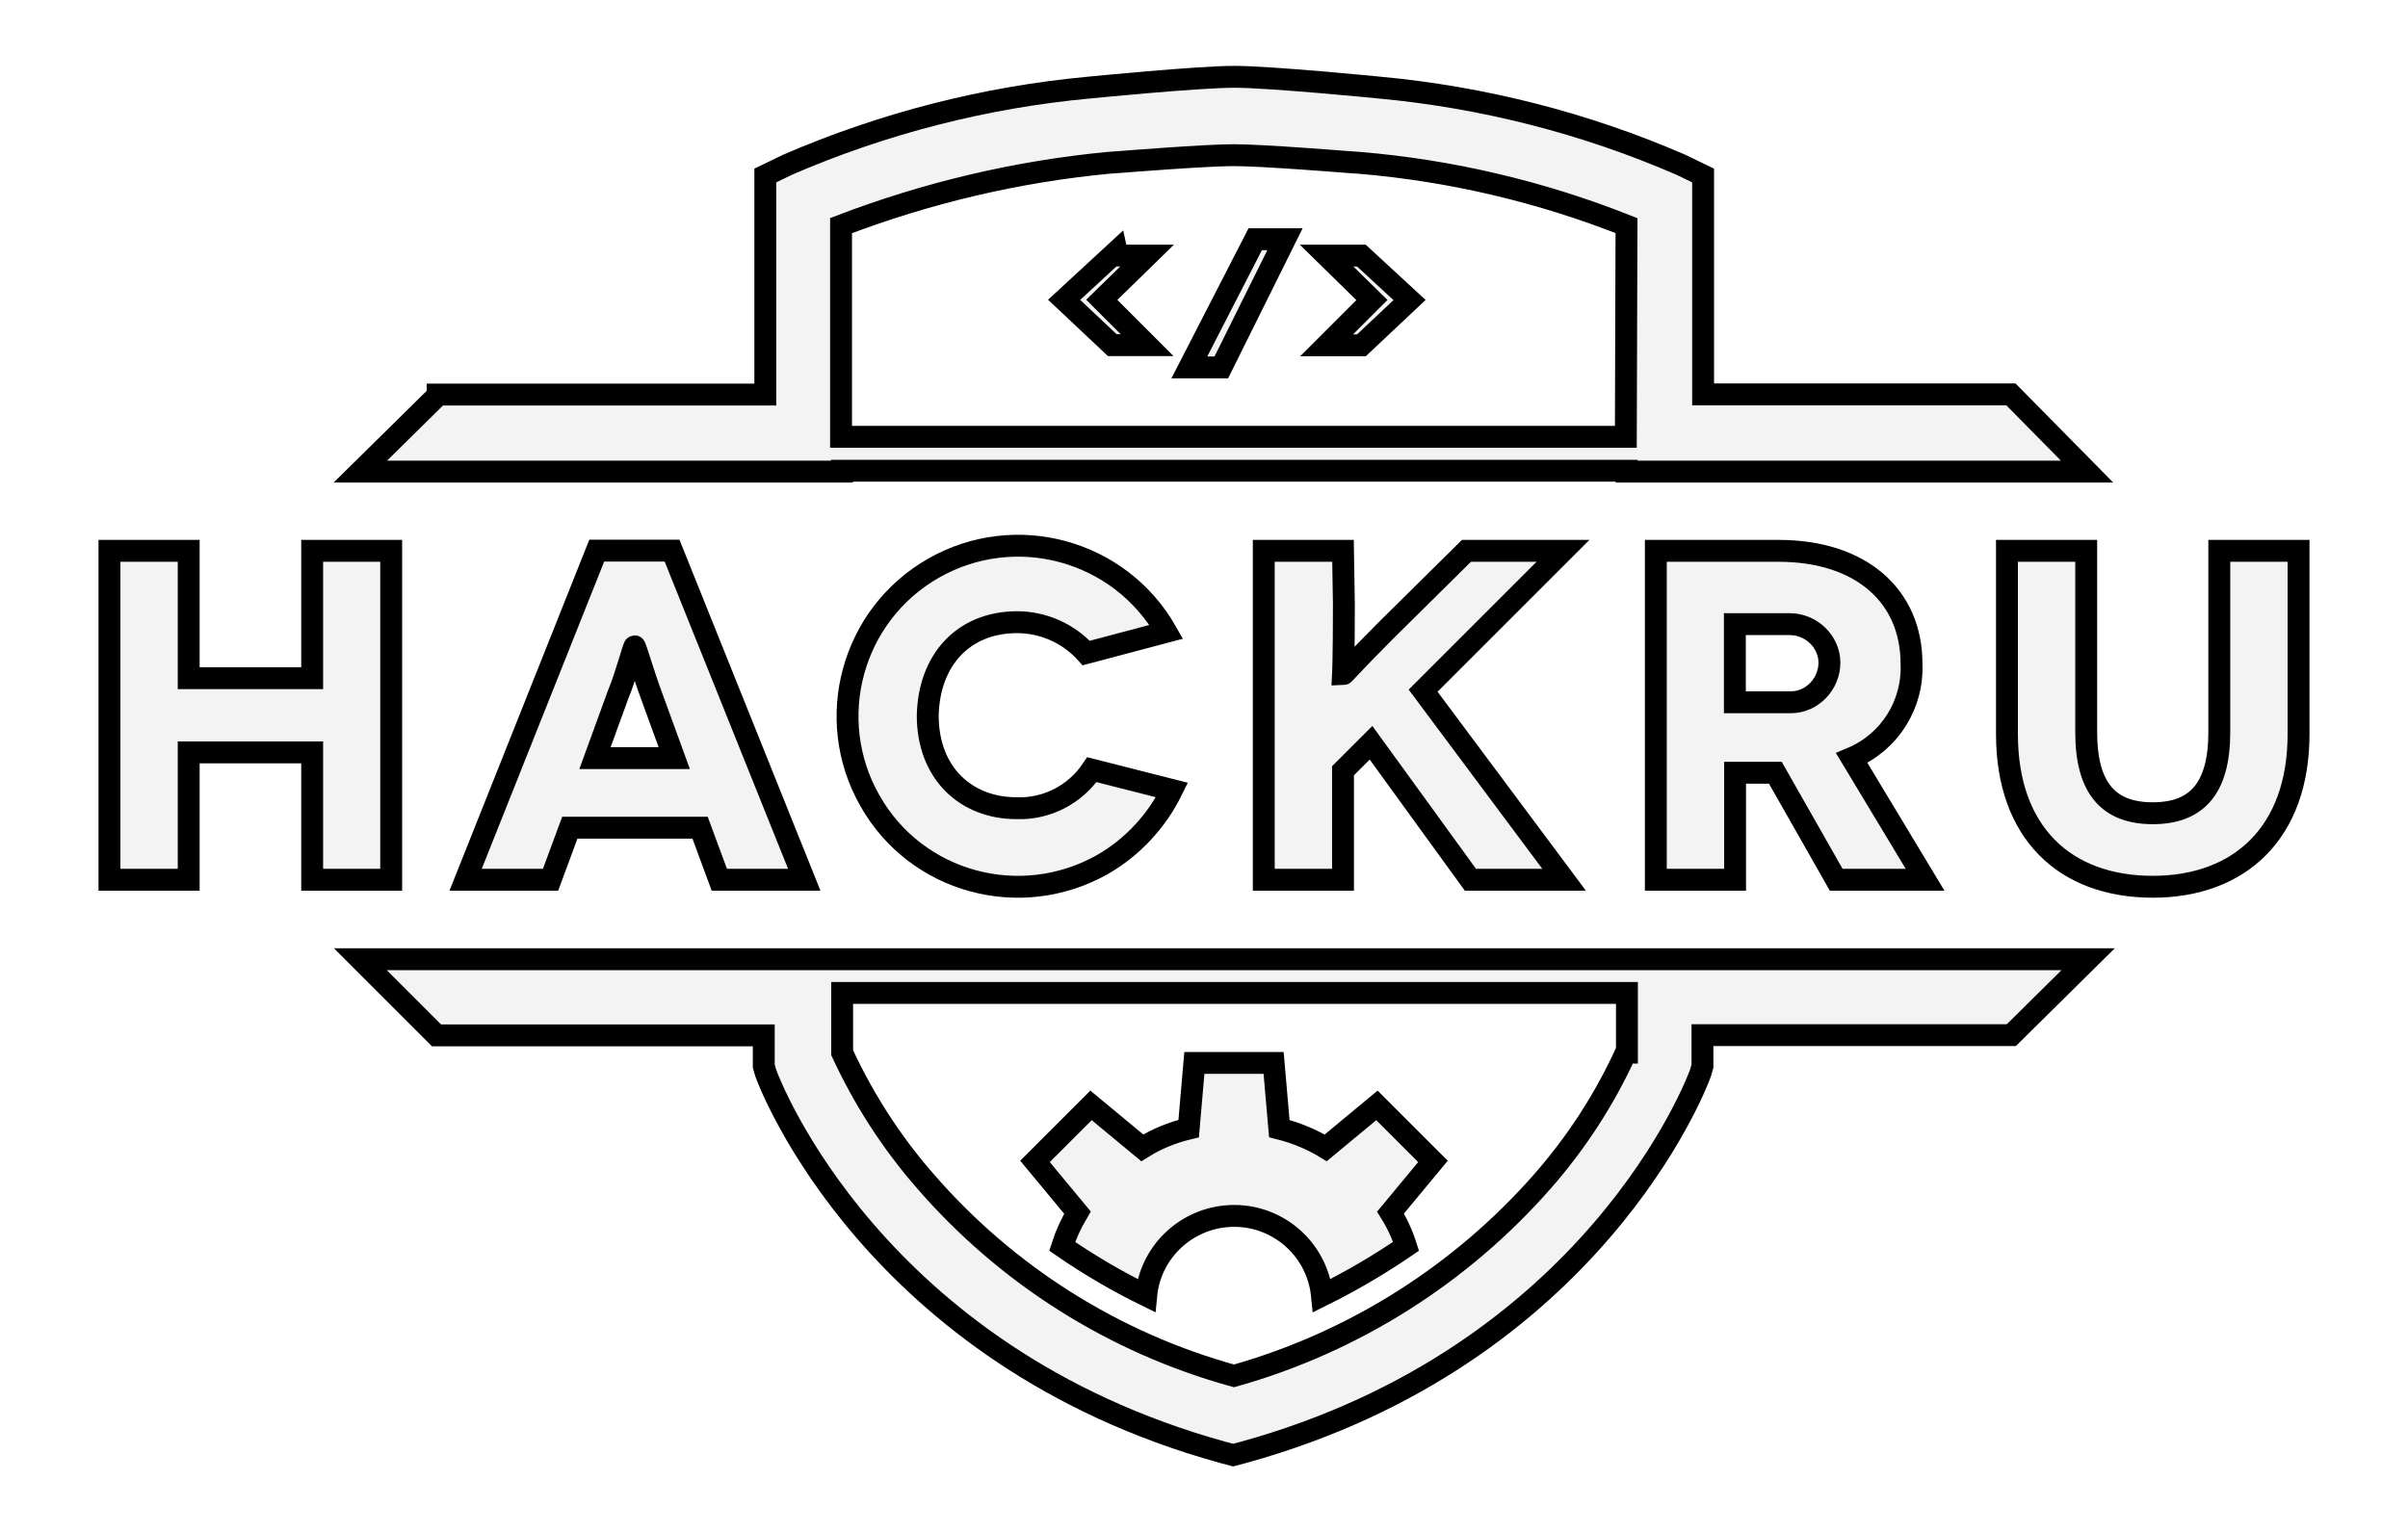
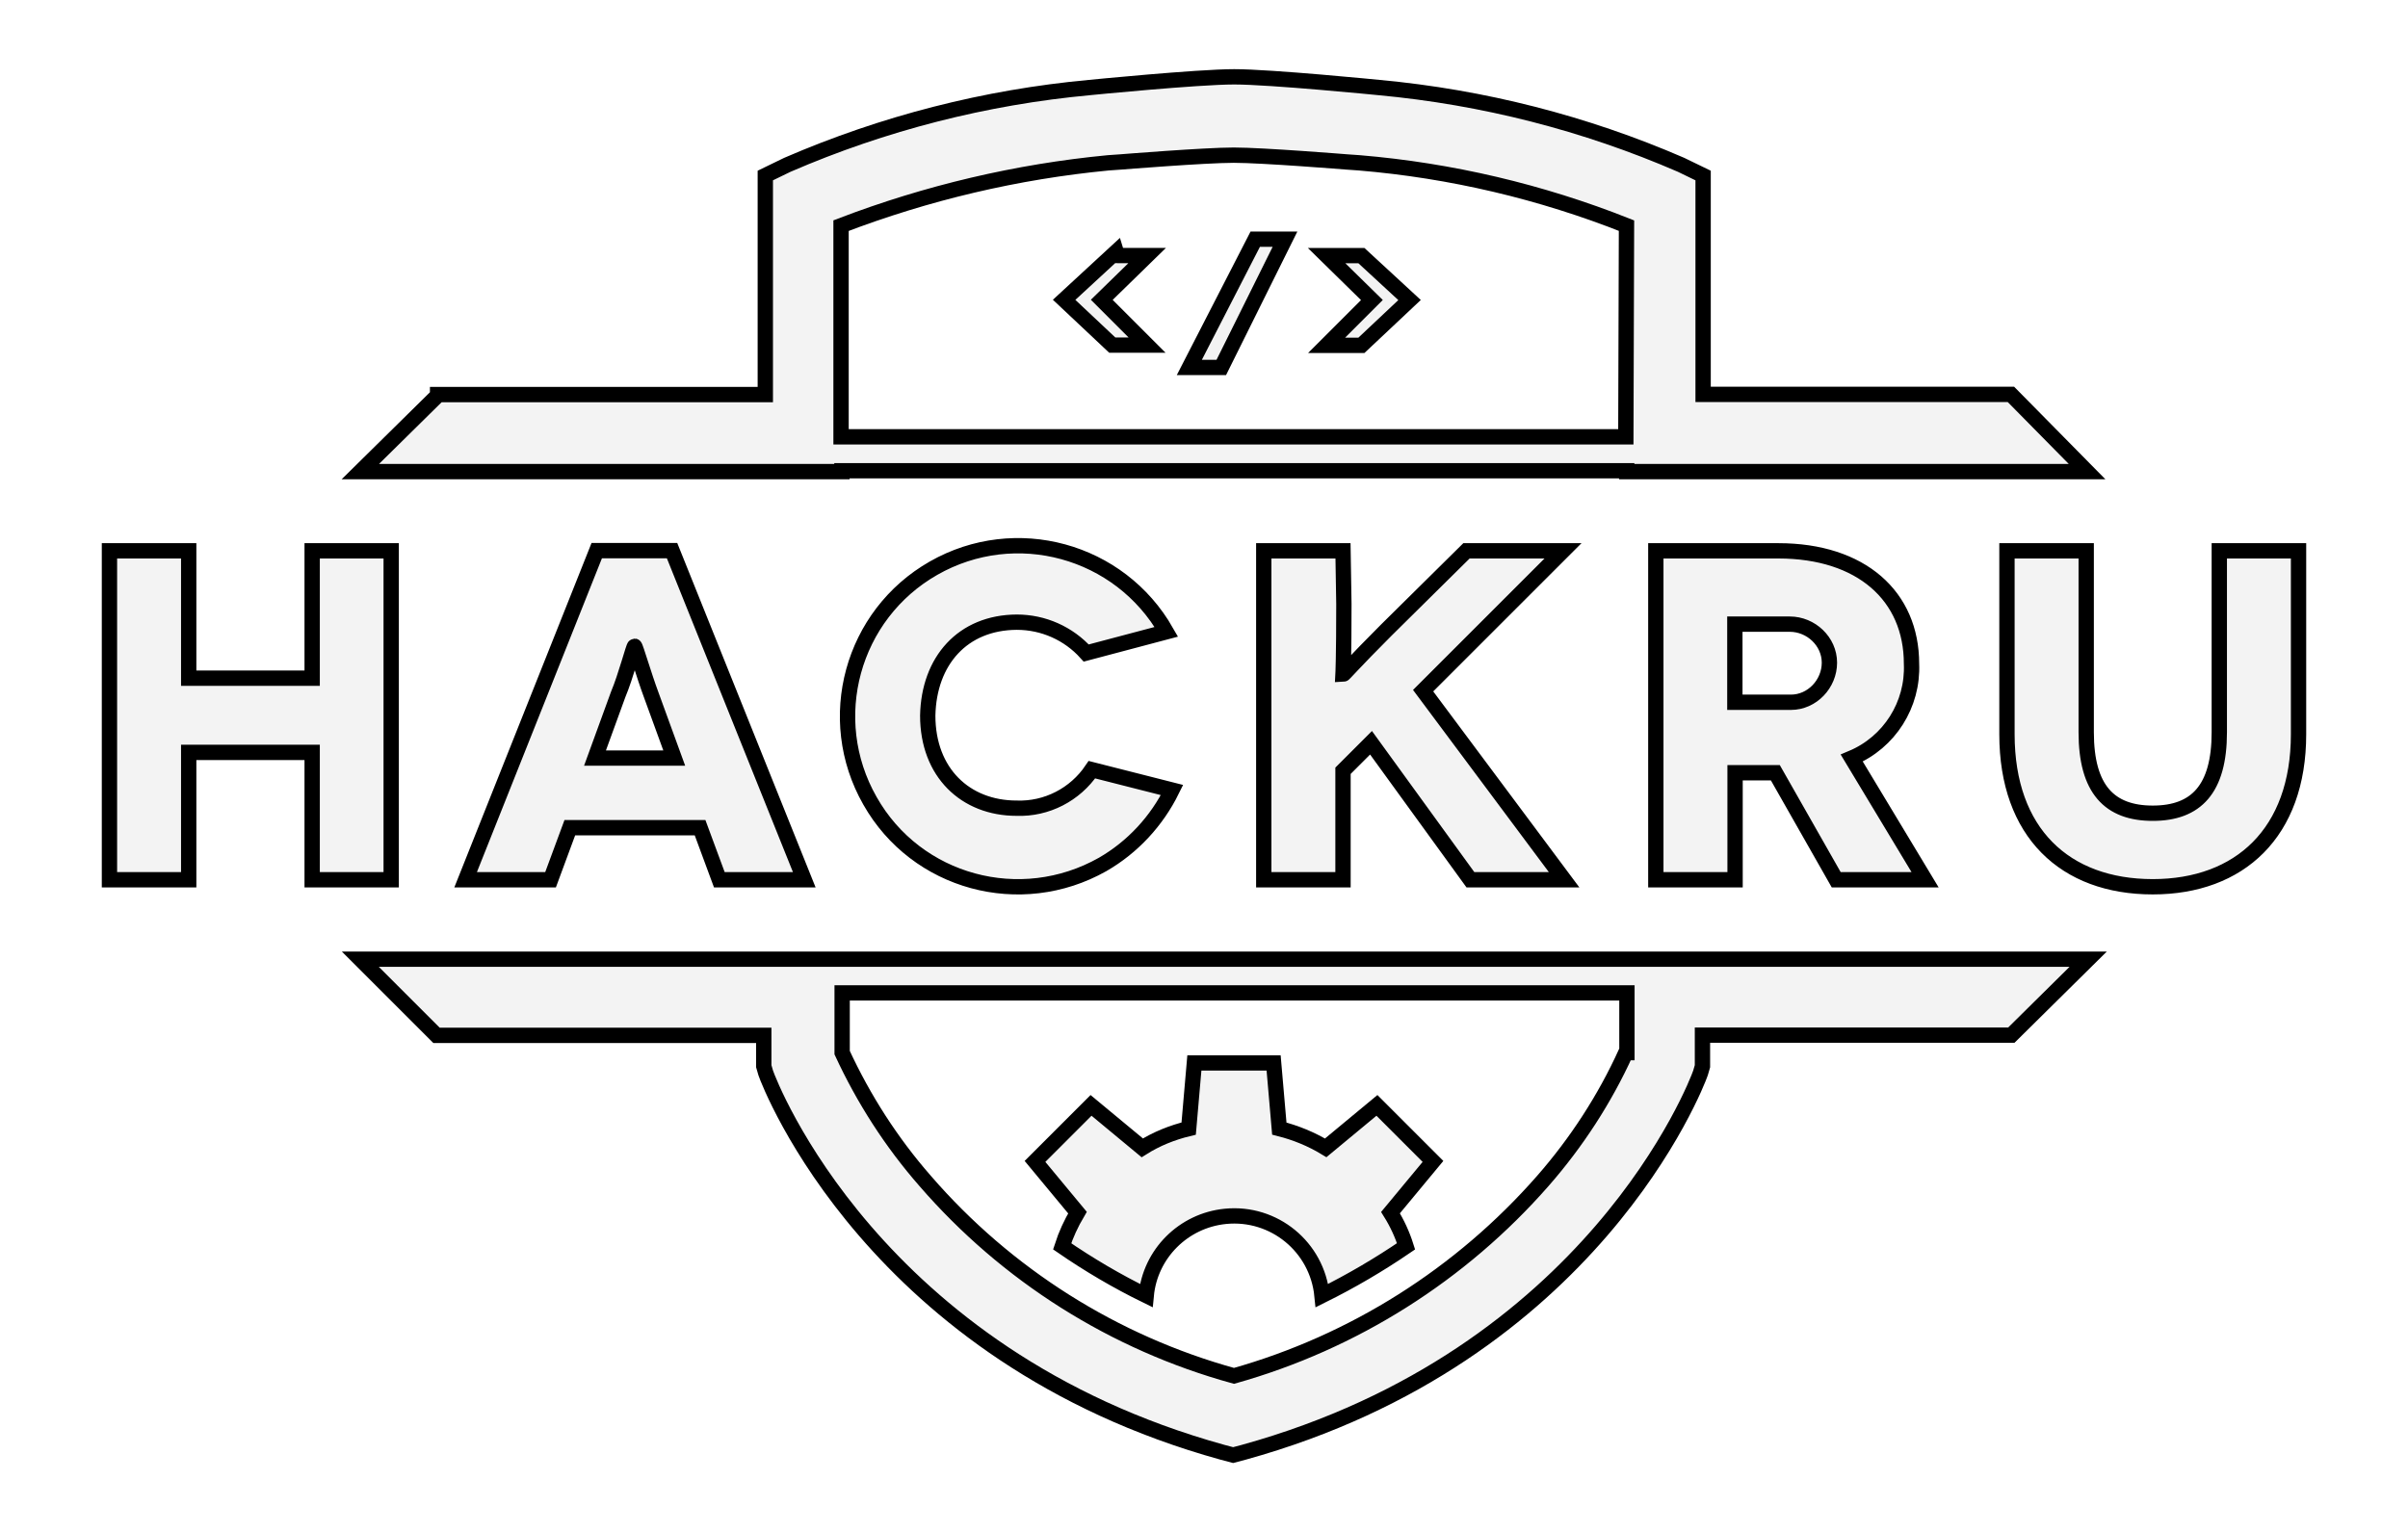
<svg xmlns="http://www.w3.org/2000/svg" version="1.1" id="Layer_1" x="0px" y="0px" viewBox="0 0 1100 700" style="enable-background:new 0 0 1100 700;" xml:space="preserve">
-   <g stroke="currentColor" stroke-width="10" fill="rgba(0, 0, 0, 0.05)">
+   <g stroke="currentColor" stroke-width="7" fill="rgba(0, 0, 0, 0.05)">
    <path class="st0" d="M918.6,180.2H778v-100l-10.1-4.9c-43.8-19-90.4-30.9-138-35.3c0,0-49.4-4.9-66.1-4.9S497.7,40,497.7,40   c-47.6,4.4-94.1,16.3-138,35.3l-10.1,4.9v100.1H199.9v0.4l-35.3,34.8h220v-0.4h358.5v0.4h210.3L918.6,180.2z M742.7,199.6H384.2   v-96.5c39.2-15,80.3-24.7,122.1-28.7L512,74c0,0,38.4-3.1,51.6-3.1s51.6,3.1,51.6,3.1l5.7,0.4c41.9,3.5,83,13.2,122.1,28.7   L742.7,199.6z M492.2,554.1l-19.4-23.4l25.6-25.6l23.4,19.4c6.5-4.1,13.7-7,21.2-8.8l2.6-30h36.2l2.6,30c7.5,1.9,14.6,4.8,21.2,8.8   l23.4-19.4l25.6,25.6l-19.4,23.4c3,4.8,5.4,10,7.1,15.4c-12.3,8.4-25.1,15.9-38.4,22.5c-2.2-22.2-21.9-38.4-44.1-36.2   c-19.2,1.9-34.4,17.1-36.2,36.2c-13.3-6.5-26.2-14.1-38.4-22.5C486.9,564.2,489.3,559,492.2,554.1z M953.9,438.3H164.6l34.8,34.8   h149.5v14.1l0.9,3.1c1.8,5.3,49.4,129.2,208.6,173.3l4.9,1.3l4.9-1.3c159.2-44.1,206.8-168,208.6-173.3l0.9-3.1V473h141.1   L953.9,438.3z M742.7,481c-9.7,21.3-22.5,41-37.9,58.6c-37.4,42.7-86.4,73.7-141.1,89.1c-54.8-15.1-103.9-46.1-141.1-89.1   c-15.4-17.6-28.1-37.4-37.9-58.6v-27.3h358.5V481H742.7z M524,116.8L503.3,137l20.7,20.7h-15.9l-22-20.7l22-20.3   C508.1,116.8,524,116.8,524,116.8z M573.4,109.3H587l-29.1,58.6h-14.6L573.4,109.3z M621.9,116.8l22,20.3l-22,20.7H606l20.7-20.7   L606,116.8H621.9z M212.7,402h38.8l8.8-23.8h59.5l8.8,23.8h38.8L307,251.6h-34.4L212.7,402z M289.9,295.3L289.9,295.3   c0.4,0,4.4,13.7,7.5,22l10.6,29.1h-36.2l10.6-29.1C285.9,309,289.4,295.3,289.9,295.3z M464.5,284.3c12.1,0,23.6,5.1,31.7,14.1   l36.6-9.7c-21.3-37.4-68.9-50.4-106.3-29.1s-50.4,68.9-29.1,106.3c21.2,37.5,68.8,50.3,106.3,29.1c13.7-7.9,24.7-19.8,31.7-34   l-36.6-9.3c-7.7,11.4-20.7,18.1-34.4,17.6c-23.4,0-40.6-16.3-40.6-42.3C424.3,301.9,439.8,284.4,464.5,284.3L464.5,284.3z    M613.5,251.7h-36.2V402h36.2v-49.8l12.8-12.8l45.4,62.6h42.8l-64.4-86.4l63.9-63.9h-44.1l-36.6,36.2   c-15.4,15.4-19.4,20.3-19.8,20.3l0,0c0,0,0.4-7.5,0.4-32.2L613.5,251.7L613.5,251.7z M873.2,303.3c0-30.9-22.9-51.6-60.8-51.6h-56   V402h36.2v-48.9H811l27.8,48.9h40.6l-33.5-55.6C863.1,339.2,874,322,873.2,303.3z M817.6,320.9h-25.1v-35.7h25.1   c9.7,0,18.1,7.9,18.1,17.6s-7.9,18.1-17.6,18.1H817.6z M1013.8,251.7v82.9c0,26-10.6,37-30.4,37s-30.4-11-30.4-37v-82.9h-36.2v83.8   c0,45,26.5,69.7,66.6,69.7c39.7,0,66.6-24.7,66.6-69.7v-83.8H1013.8z M178.7,402V251.7h-36.1v58.2H86.2v-58.2H50V402h36.2v-58.2   h56.4V402H178.7z" />
  </g>
</svg>
